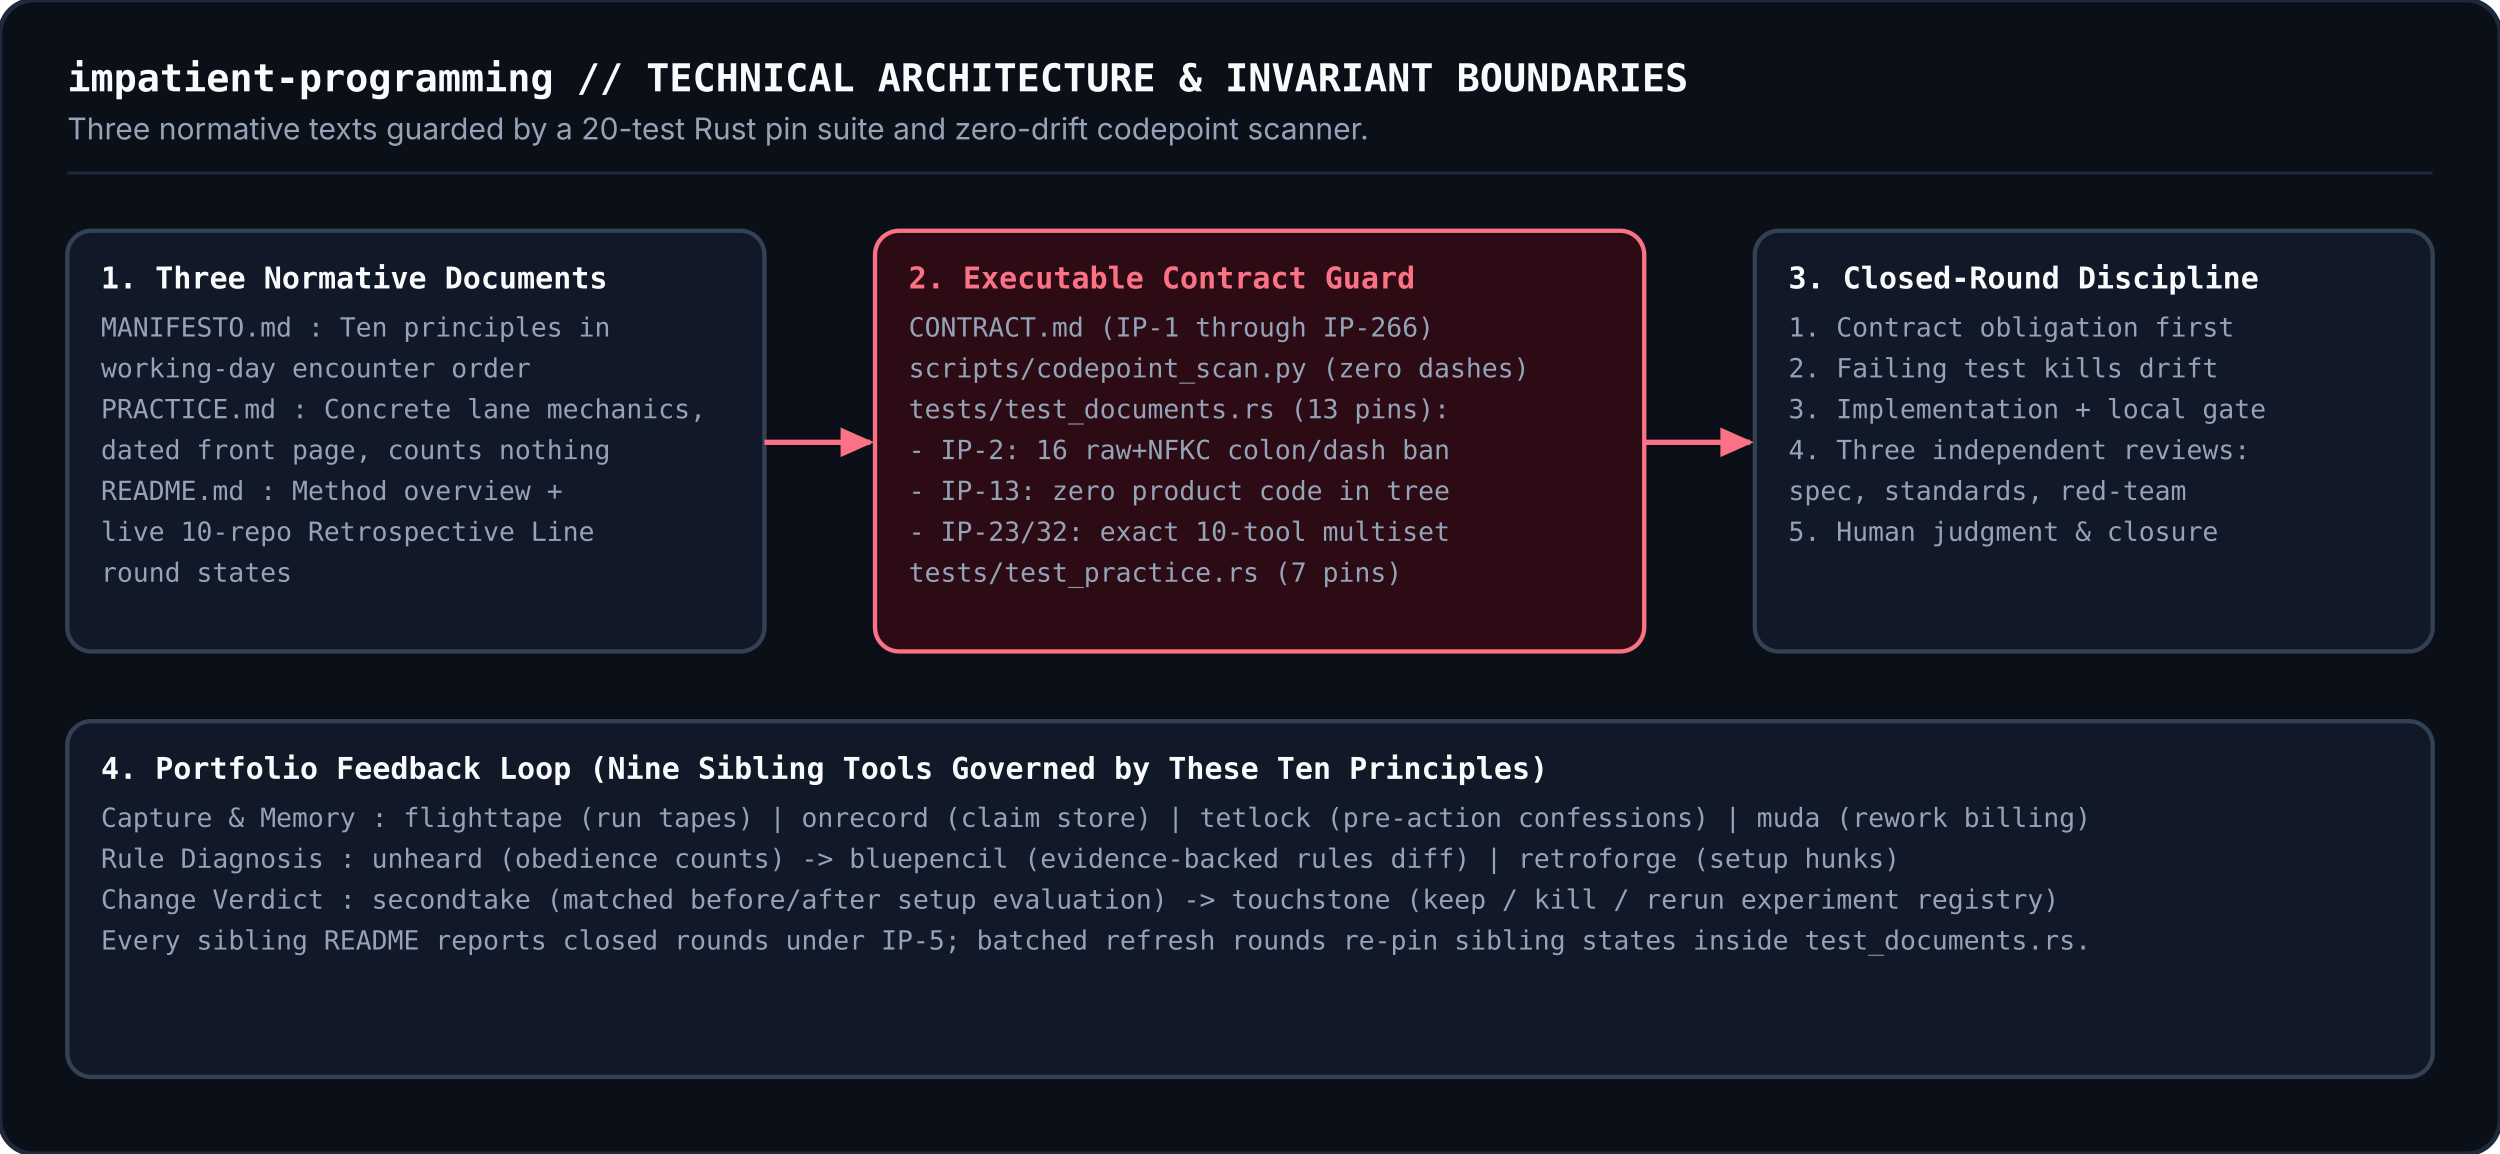
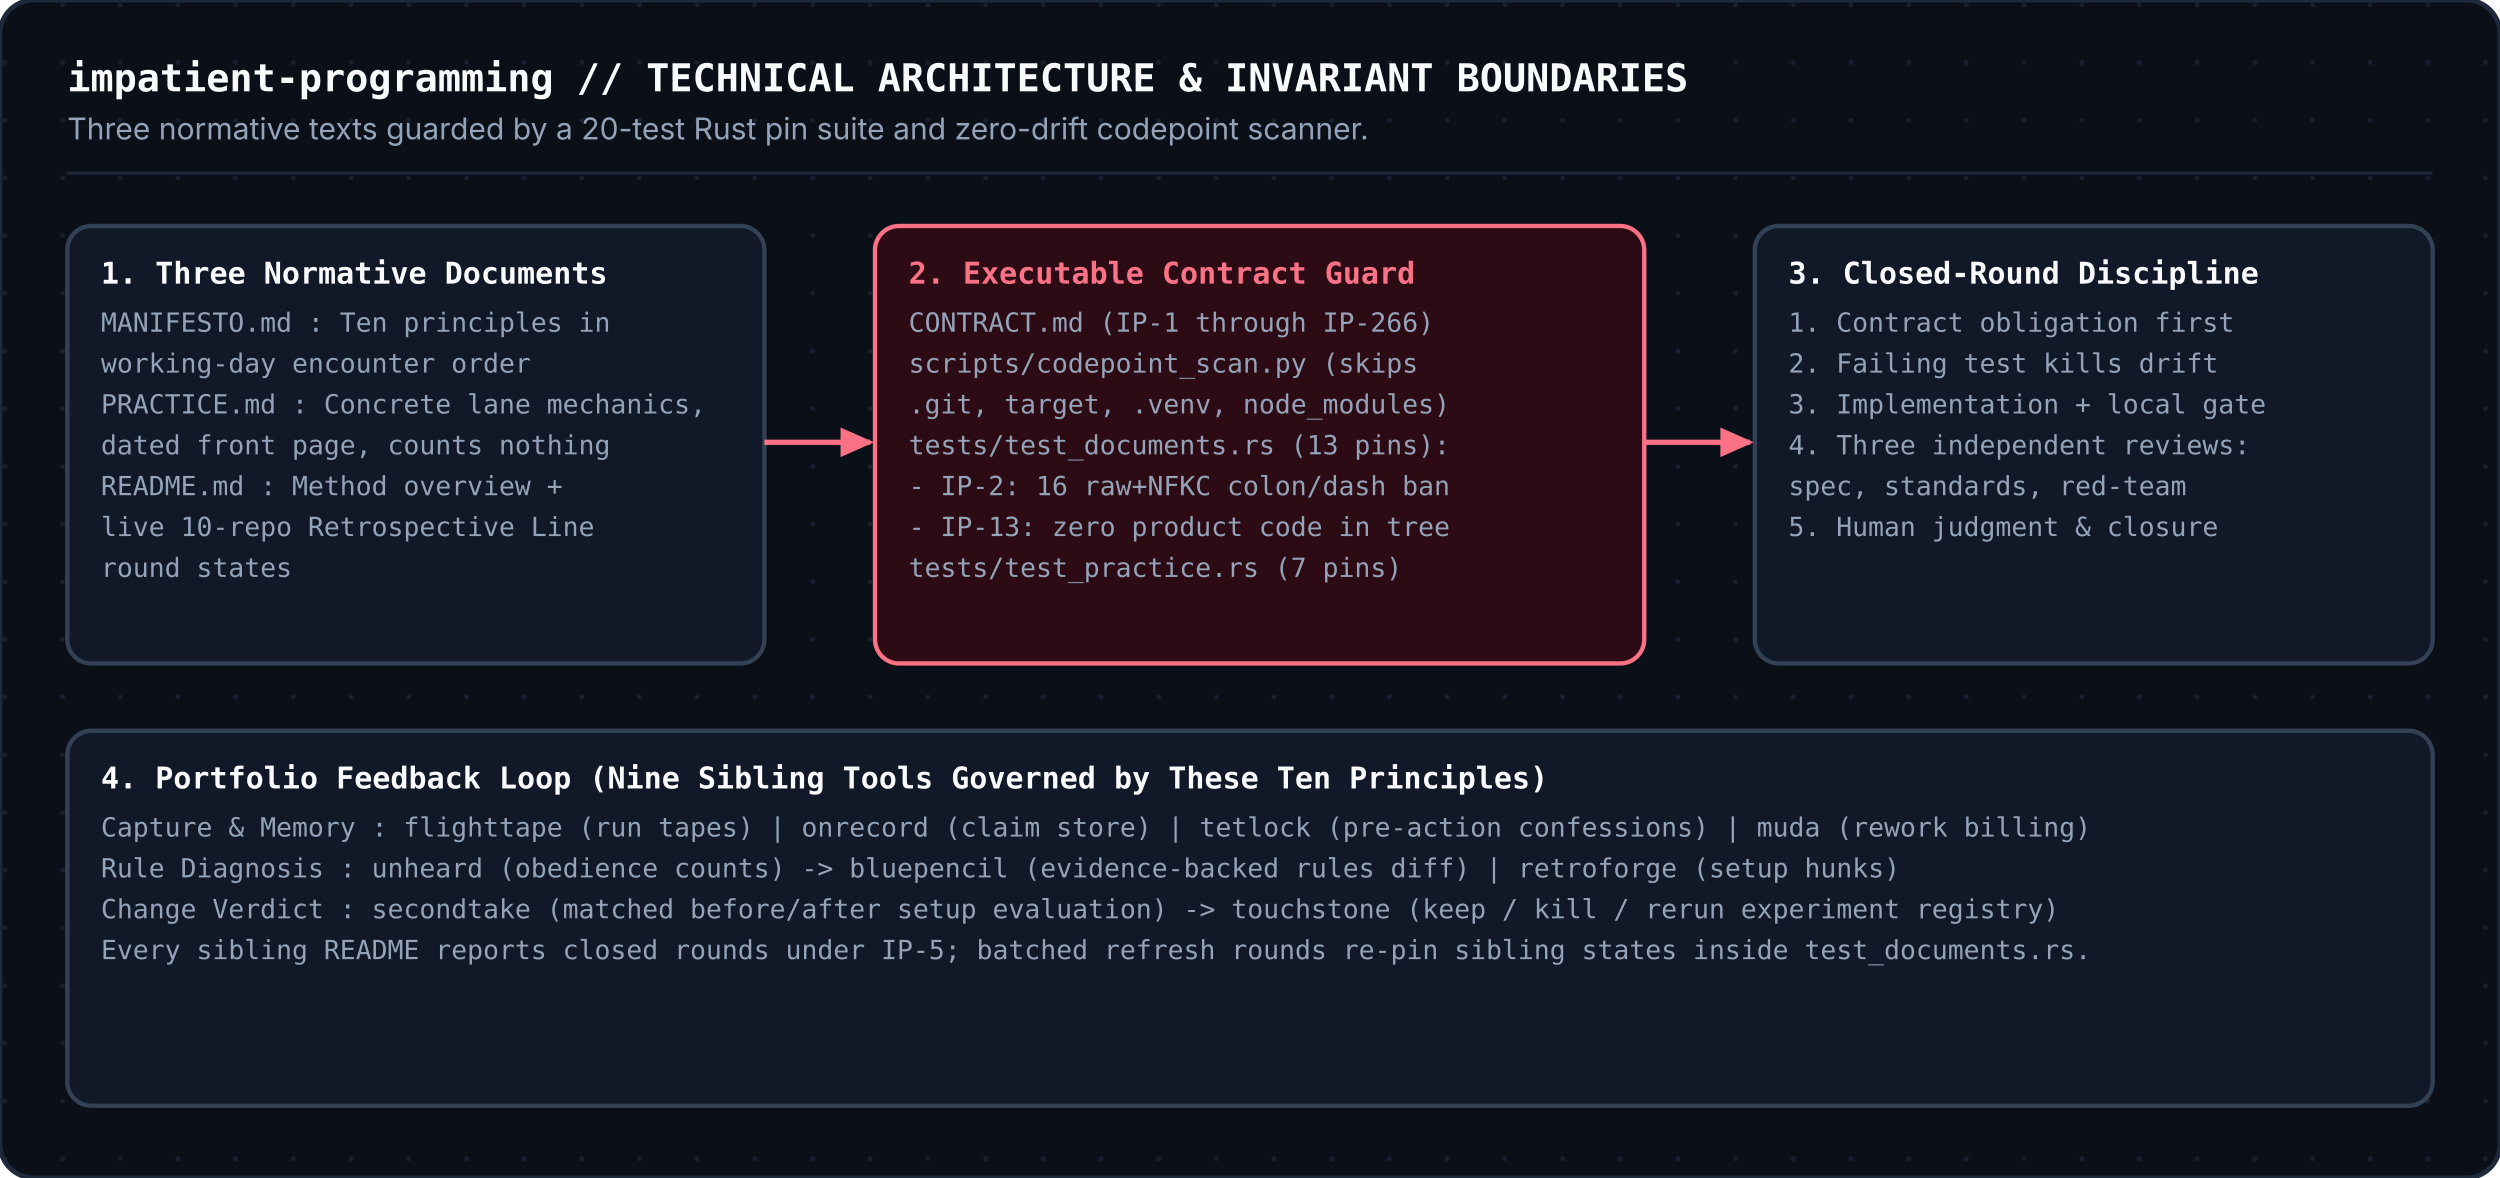
- <svg xmlns="http://www.w3.org/2000/svg" viewBox="0 0 1040 480" width="1040" height="480" role="img" aria-label="impatient-programming technical architecture">
+ <svg xmlns="http://www.w3.org/2000/svg" viewBox="0 0 1040 490" width="1040" height="490" role="img" aria-label="impatient-programming technical architecture">
  <defs>
+     <pattern id="grid" width="24" height="24" patternUnits="userSpaceOnUse">
+       <circle cx="2" cy="2" r="1" fill="#1E293B" opacity="0.65" />
+     </pattern>
    <marker id="arr" viewBox="0 0 10 10" refX="8" refY="5" markerWidth="7" markerHeight="7" orient="auto-start-reverse">
      <path d="M 0 1 L 9 5 L 0 9 z" fill="#FB7185" />
    </marker>
-     <marker id="arrMuted" viewBox="0 0 10 10" refX="8" refY="5" markerWidth="7" markerHeight="7" orient="auto-start-reverse">
-       <path d="M 0 1 L 9 5 L 0 9 z" fill="#64748B" />
-     </marker>
  </defs>
-   <rect width="1040" height="480" rx="14" fill="#0B0F17" stroke="#1E293B" stroke-width="2" />
+   <rect width="1040" height="490" rx="14" fill="#0B0F17" stroke="#1E293B" stroke-width="2" />
+   <rect width="1040" height="490" rx="14" fill="url(#grid)" />
  <text x="28" y="38" font-family="ui-monospace, SFMono-Regular, Menlo, monospace" font-size="16" font-weight="700" fill="#F8FAFC">impatient-programming  //  TECHNICAL ARCHITECTURE &amp; INVARIANT BOUNDARIES</text>
  <text x="28" y="58" font-family="-apple-system, BlinkMacSystemFont, 'Segoe UI', sans-serif" font-size="12.5" fill="#94A3B8">Three normative texts guarded by a 20-test Rust pin suite and zero-drift codepoint scanner.</text>
  <line x1="28" y1="72" x2="1012" y2="72" stroke="#1E293B" stroke-width="1.2" />
-   <rect x="28" y="96" width="290" height="175" rx="10" fill="#111827" stroke="#334155" stroke-width="1.8" />
-   <text x="42" y="120" font-family="ui-monospace, SFMono-Regular, Menlo, monospace" font-size="12.5" font-weight="700" fill="#F8FAFC">1. Three Normative Documents</text>
-   <text x="42" y="140" font-family="ui-monospace, SFMono-Regular, Menlo, monospace" font-size="11" fill="#94A3B8">MANIFESTO.md : Ten principles in</text>
-   <text x="42" y="157" font-family="ui-monospace, SFMono-Regular, Menlo, monospace" font-size="11" fill="#94A3B8">  working-day encounter order</text>
-   <text x="42" y="174" font-family="ui-monospace, SFMono-Regular, Menlo, monospace" font-size="11" fill="#94A3B8">PRACTICE.md  : Concrete lane mechanics,</text>
-   <text x="42" y="191" font-family="ui-monospace, SFMono-Regular, Menlo, monospace" font-size="11" fill="#94A3B8">  dated front page, counts nothing</text>
-   <text x="42" y="208" font-family="ui-monospace, SFMono-Regular, Menlo, monospace" font-size="11" fill="#94A3B8">README.md    : Method overview +</text>
-   <text x="42" y="225" font-family="ui-monospace, SFMono-Regular, Menlo, monospace" font-size="11" fill="#94A3B8">  live 10-repo Retrospective Line</text>
-   <text x="42" y="242" font-family="ui-monospace, SFMono-Regular, Menlo, monospace" font-size="11" fill="#94A3B8">  round states</text>
-   <rect x="364" y="96" width="320" height="175" rx="10" fill="#2D0B14" stroke="#FB7185" stroke-width="1.8" />
-   <text x="378" y="120" font-family="ui-monospace, SFMono-Regular, Menlo, monospace" font-size="12.5" font-weight="700" fill="#FB7185">2. Executable Contract Guard</text>
-   <text x="378" y="140" font-family="ui-monospace, SFMono-Regular, Menlo, monospace" font-size="11" fill="#94A3B8">CONTRACT.md (IP-1 through IP-266)</text>
-   <text x="378" y="157" font-family="ui-monospace, SFMono-Regular, Menlo, monospace" font-size="11" fill="#94A3B8">scripts/codepoint_scan.py (zero dashes)</text>
-   <text x="378" y="174" font-family="ui-monospace, SFMono-Regular, Menlo, monospace" font-size="11" fill="#94A3B8">tests/test_documents.rs (13 pins):</text>
-   <text x="378" y="191" font-family="ui-monospace, SFMono-Regular, Menlo, monospace" font-size="11" fill="#94A3B8">  - IP-2: 16 raw+NFKC colon/dash ban</text>
-   <text x="378" y="208" font-family="ui-monospace, SFMono-Regular, Menlo, monospace" font-size="11" fill="#94A3B8">  - IP-13: zero product code in tree</text>
-   <text x="378" y="225" font-family="ui-monospace, SFMono-Regular, Menlo, monospace" font-size="11" fill="#94A3B8">  - IP-23/32: exact 10-tool multiset</text>
-   <text x="378" y="242" font-family="ui-monospace, SFMono-Regular, Menlo, monospace" font-size="11" fill="#94A3B8">tests/test_practice.rs (7 pins)</text>
-   <rect x="730" y="96" width="282" height="175" rx="10" fill="#111827" stroke="#334155" stroke-width="1.8" />
-   <text x="744" y="120" font-family="ui-monospace, SFMono-Regular, Menlo, monospace" font-size="12.5" font-weight="700" fill="#F8FAFC">3. Closed-Round Discipline</text>
-   <text x="744" y="140" font-family="ui-monospace, SFMono-Regular, Menlo, monospace" font-size="11" fill="#94A3B8">1. Contract obligation first</text>
-   <text x="744" y="157" font-family="ui-monospace, SFMono-Regular, Menlo, monospace" font-size="11" fill="#94A3B8">2. Failing test kills drift</text>
-   <text x="744" y="174" font-family="ui-monospace, SFMono-Regular, Menlo, monospace" font-size="11" fill="#94A3B8">3. Implementation + local gate</text>
-   <text x="744" y="191" font-family="ui-monospace, SFMono-Regular, Menlo, monospace" font-size="11" fill="#94A3B8">4. Three independent reviews:</text>
-   <text x="744" y="208" font-family="ui-monospace, SFMono-Regular, Menlo, monospace" font-size="11" fill="#94A3B8">   spec, standards, red-team</text>
-   <text x="744" y="225" font-family="ui-monospace, SFMono-Regular, Menlo, monospace" font-size="11" fill="#94A3B8">5. Human judgment &amp; closure</text>
+   <rect x="28" y="94" width="290" height="182" rx="10" fill="#111827" stroke="#334155" stroke-width="1.8" />
+   <text x="42" y="118" font-family="ui-monospace, SFMono-Regular, Menlo, monospace" font-size="12.5" font-weight="700" fill="#F8FAFC">1. Three Normative Documents</text>
+   <text x="42" y="138" font-family="ui-monospace, SFMono-Regular, Menlo, monospace" font-size="11" fill="#94A3B8">MANIFESTO.md : Ten principles in</text>
+   <text x="42" y="155" font-family="ui-monospace, SFMono-Regular, Menlo, monospace" font-size="11" fill="#94A3B8">  working-day encounter order</text>
+   <text x="42" y="172" font-family="ui-monospace, SFMono-Regular, Menlo, monospace" font-size="11" fill="#94A3B8">PRACTICE.md  : Concrete lane mechanics,</text>
+   <text x="42" y="189" font-family="ui-monospace, SFMono-Regular, Menlo, monospace" font-size="11" fill="#94A3B8">  dated front page, counts nothing</text>
+   <text x="42" y="206" font-family="ui-monospace, SFMono-Regular, Menlo, monospace" font-size="11" fill="#94A3B8">README.md    : Method overview +</text>
+   <text x="42" y="223" font-family="ui-monospace, SFMono-Regular, Menlo, monospace" font-size="11" fill="#94A3B8">  live 10-repo Retrospective Line</text>
+   <text x="42" y="240" font-family="ui-monospace, SFMono-Regular, Menlo, monospace" font-size="11" fill="#94A3B8">  round states</text>
+   <rect x="364" y="94" width="320" height="182" rx="10" fill="#2D0B14" stroke="#FB7185" stroke-width="1.8" />
+   <text x="378" y="118" font-family="ui-monospace, SFMono-Regular, Menlo, monospace" font-size="12.5" font-weight="700" fill="#FB7185">2. Executable Contract Guard</text>
+   <text x="378" y="138" font-family="ui-monospace, SFMono-Regular, Menlo, monospace" font-size="11" fill="#94A3B8">CONTRACT.md (IP-1 through IP-266)</text>
+   <text x="378" y="155" font-family="ui-monospace, SFMono-Regular, Menlo, monospace" font-size="11" fill="#94A3B8">scripts/codepoint_scan.py (skips</text>
+   <text x="378" y="172" font-family="ui-monospace, SFMono-Regular, Menlo, monospace" font-size="11" fill="#94A3B8">  .git, target, .venv, node_modules)</text>
+   <text x="378" y="189" font-family="ui-monospace, SFMono-Regular, Menlo, monospace" font-size="11" fill="#94A3B8">tests/test_documents.rs (13 pins):</text>
+   <text x="378" y="206" font-family="ui-monospace, SFMono-Regular, Menlo, monospace" font-size="11" fill="#94A3B8">  - IP-2: 16 raw+NFKC colon/dash ban</text>
+   <text x="378" y="223" font-family="ui-monospace, SFMono-Regular, Menlo, monospace" font-size="11" fill="#94A3B8">  - IP-13: zero product code in tree</text>
+   <text x="378" y="240" font-family="ui-monospace, SFMono-Regular, Menlo, monospace" font-size="11" fill="#94A3B8">tests/test_practice.rs (7 pins)</text>
+   <rect x="730" y="94" width="282" height="182" rx="10" fill="#111827" stroke="#334155" stroke-width="1.8" />
+   <text x="744" y="118" font-family="ui-monospace, SFMono-Regular, Menlo, monospace" font-size="12.5" font-weight="700" fill="#F8FAFC">3. Closed-Round Discipline</text>
+   <text x="744" y="138" font-family="ui-monospace, SFMono-Regular, Menlo, monospace" font-size="11" fill="#94A3B8">1. Contract obligation first</text>
+   <text x="744" y="155" font-family="ui-monospace, SFMono-Regular, Menlo, monospace" font-size="11" fill="#94A3B8">2. Failing test kills drift</text>
+   <text x="744" y="172" font-family="ui-monospace, SFMono-Regular, Menlo, monospace" font-size="11" fill="#94A3B8">3. Implementation + local gate</text>
+   <text x="744" y="189" font-family="ui-monospace, SFMono-Regular, Menlo, monospace" font-size="11" fill="#94A3B8">4. Three independent reviews:</text>
+   <text x="744" y="206" font-family="ui-monospace, SFMono-Regular, Menlo, monospace" font-size="11" fill="#94A3B8">   spec, standards, red-team</text>
+   <text x="744" y="223" font-family="ui-monospace, SFMono-Regular, Menlo, monospace" font-size="11" fill="#94A3B8">5. Human judgment &amp; closure</text>
  <line x1="318" y1="184" x2="362" y2="184" stroke="#FB7185" stroke-width="2.2" marker-end="url(#arr)" />
  <line x1="684" y1="184" x2="728" y2="184" stroke="#FB7185" stroke-width="2.2" marker-end="url(#arr)" />
-   <rect x="28" y="300" width="984" height="148" rx="10" fill="#111827" stroke="#334155" stroke-width="1.8" />
-   <text x="42" y="324" font-family="ui-monospace, SFMono-Regular, Menlo, monospace" font-size="12.5" font-weight="700" fill="#F8FAFC">4. Portfolio Feedback Loop (Nine Sibling Tools Governed by These Ten Principles)</text>
-   <text x="42" y="344" font-family="ui-monospace, SFMono-Regular, Menlo, monospace" font-size="11" fill="#94A3B8">Capture &amp; Memory : flighttape (run tapes)  |  onrecord (claim store)  |  tetlock (pre-action confessions)  |  muda (rework billing)</text>
-   <text x="42" y="361" font-family="ui-monospace, SFMono-Regular, Menlo, monospace" font-size="11" fill="#94A3B8">Rule Diagnosis   : unheard (obedience counts)  -&gt;  bluepencil (evidence-backed rules diff)  |  retroforge (setup hunks)</text>
-   <text x="42" y="378" font-family="ui-monospace, SFMono-Regular, Menlo, monospace" font-size="11" fill="#94A3B8">Change Verdict   : secondtake (matched before/after setup evaluation)  -&gt;  touchstone (keep / kill / rerun experiment registry)</text>
-   <text x="42" y="395" font-family="ui-monospace, SFMono-Regular, Menlo, monospace" font-size="11" fill="#94A3B8">Every sibling README reports closed rounds under IP-5; batched refresh rounds re-pin sibling states inside test_documents.rs.</text>
+   <rect x="28" y="304" width="984" height="156" rx="10" fill="#111827" stroke="#334155" stroke-width="1.8" />
+   <text x="42" y="328" font-family="ui-monospace, SFMono-Regular, Menlo, monospace" font-size="12.5" font-weight="700" fill="#F8FAFC">4. Portfolio Feedback Loop (Nine Sibling Tools Governed by These Ten Principles)</text>
+   <text x="42" y="348" font-family="ui-monospace, SFMono-Regular, Menlo, monospace" font-size="11" fill="#94A3B8">Capture &amp; Memory : flighttape (run tapes)  |  onrecord (claim store)  |  tetlock (pre-action confessions)  |  muda (rework billing)</text>
+   <text x="42" y="365" font-family="ui-monospace, SFMono-Regular, Menlo, monospace" font-size="11" fill="#94A3B8">Rule Diagnosis   : unheard (obedience counts)  -&gt;  bluepencil (evidence-backed rules diff)  |  retroforge (setup hunks)</text>
+   <text x="42" y="382" font-family="ui-monospace, SFMono-Regular, Menlo, monospace" font-size="11" fill="#94A3B8">Change Verdict   : secondtake (matched before/after setup evaluation)  -&gt;  touchstone (keep / kill / rerun experiment registry)</text>
+   <text x="42" y="399" font-family="ui-monospace, SFMono-Regular, Menlo, monospace" font-size="11" fill="#94A3B8">Every sibling README reports closed rounds under IP-5; batched refresh rounds re-pin sibling states inside test_documents.rs.</text>
</svg>
